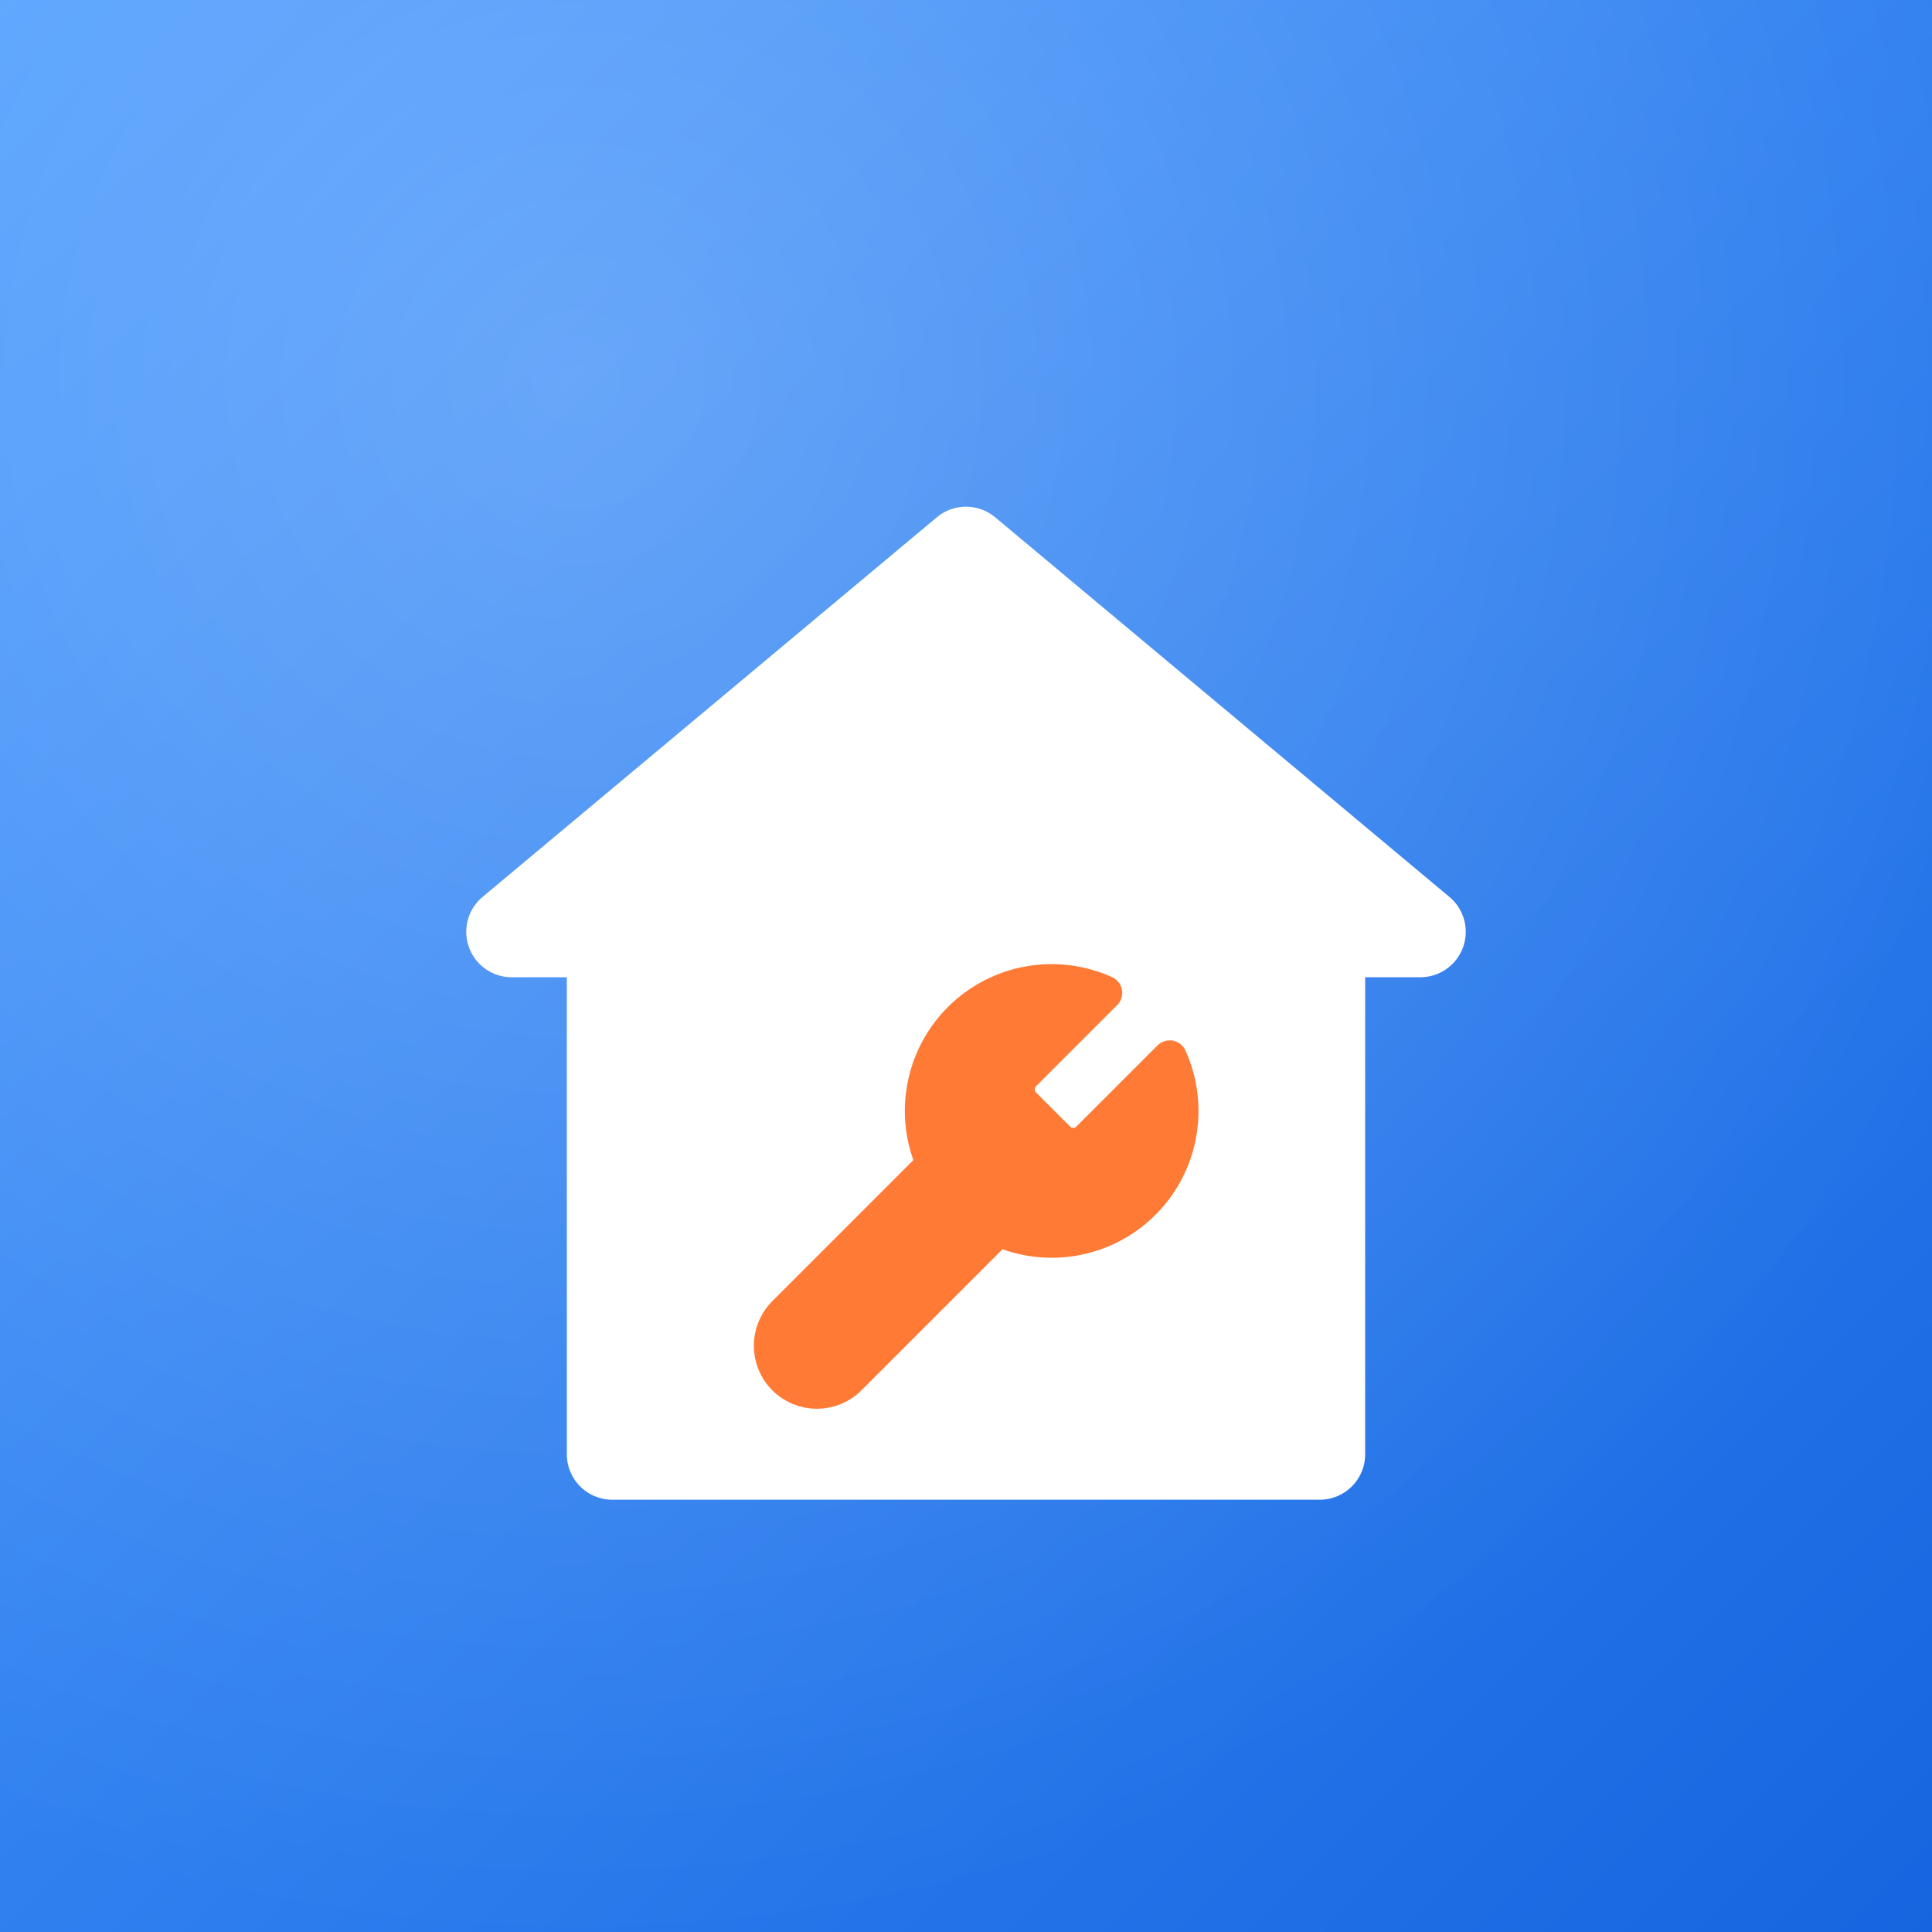
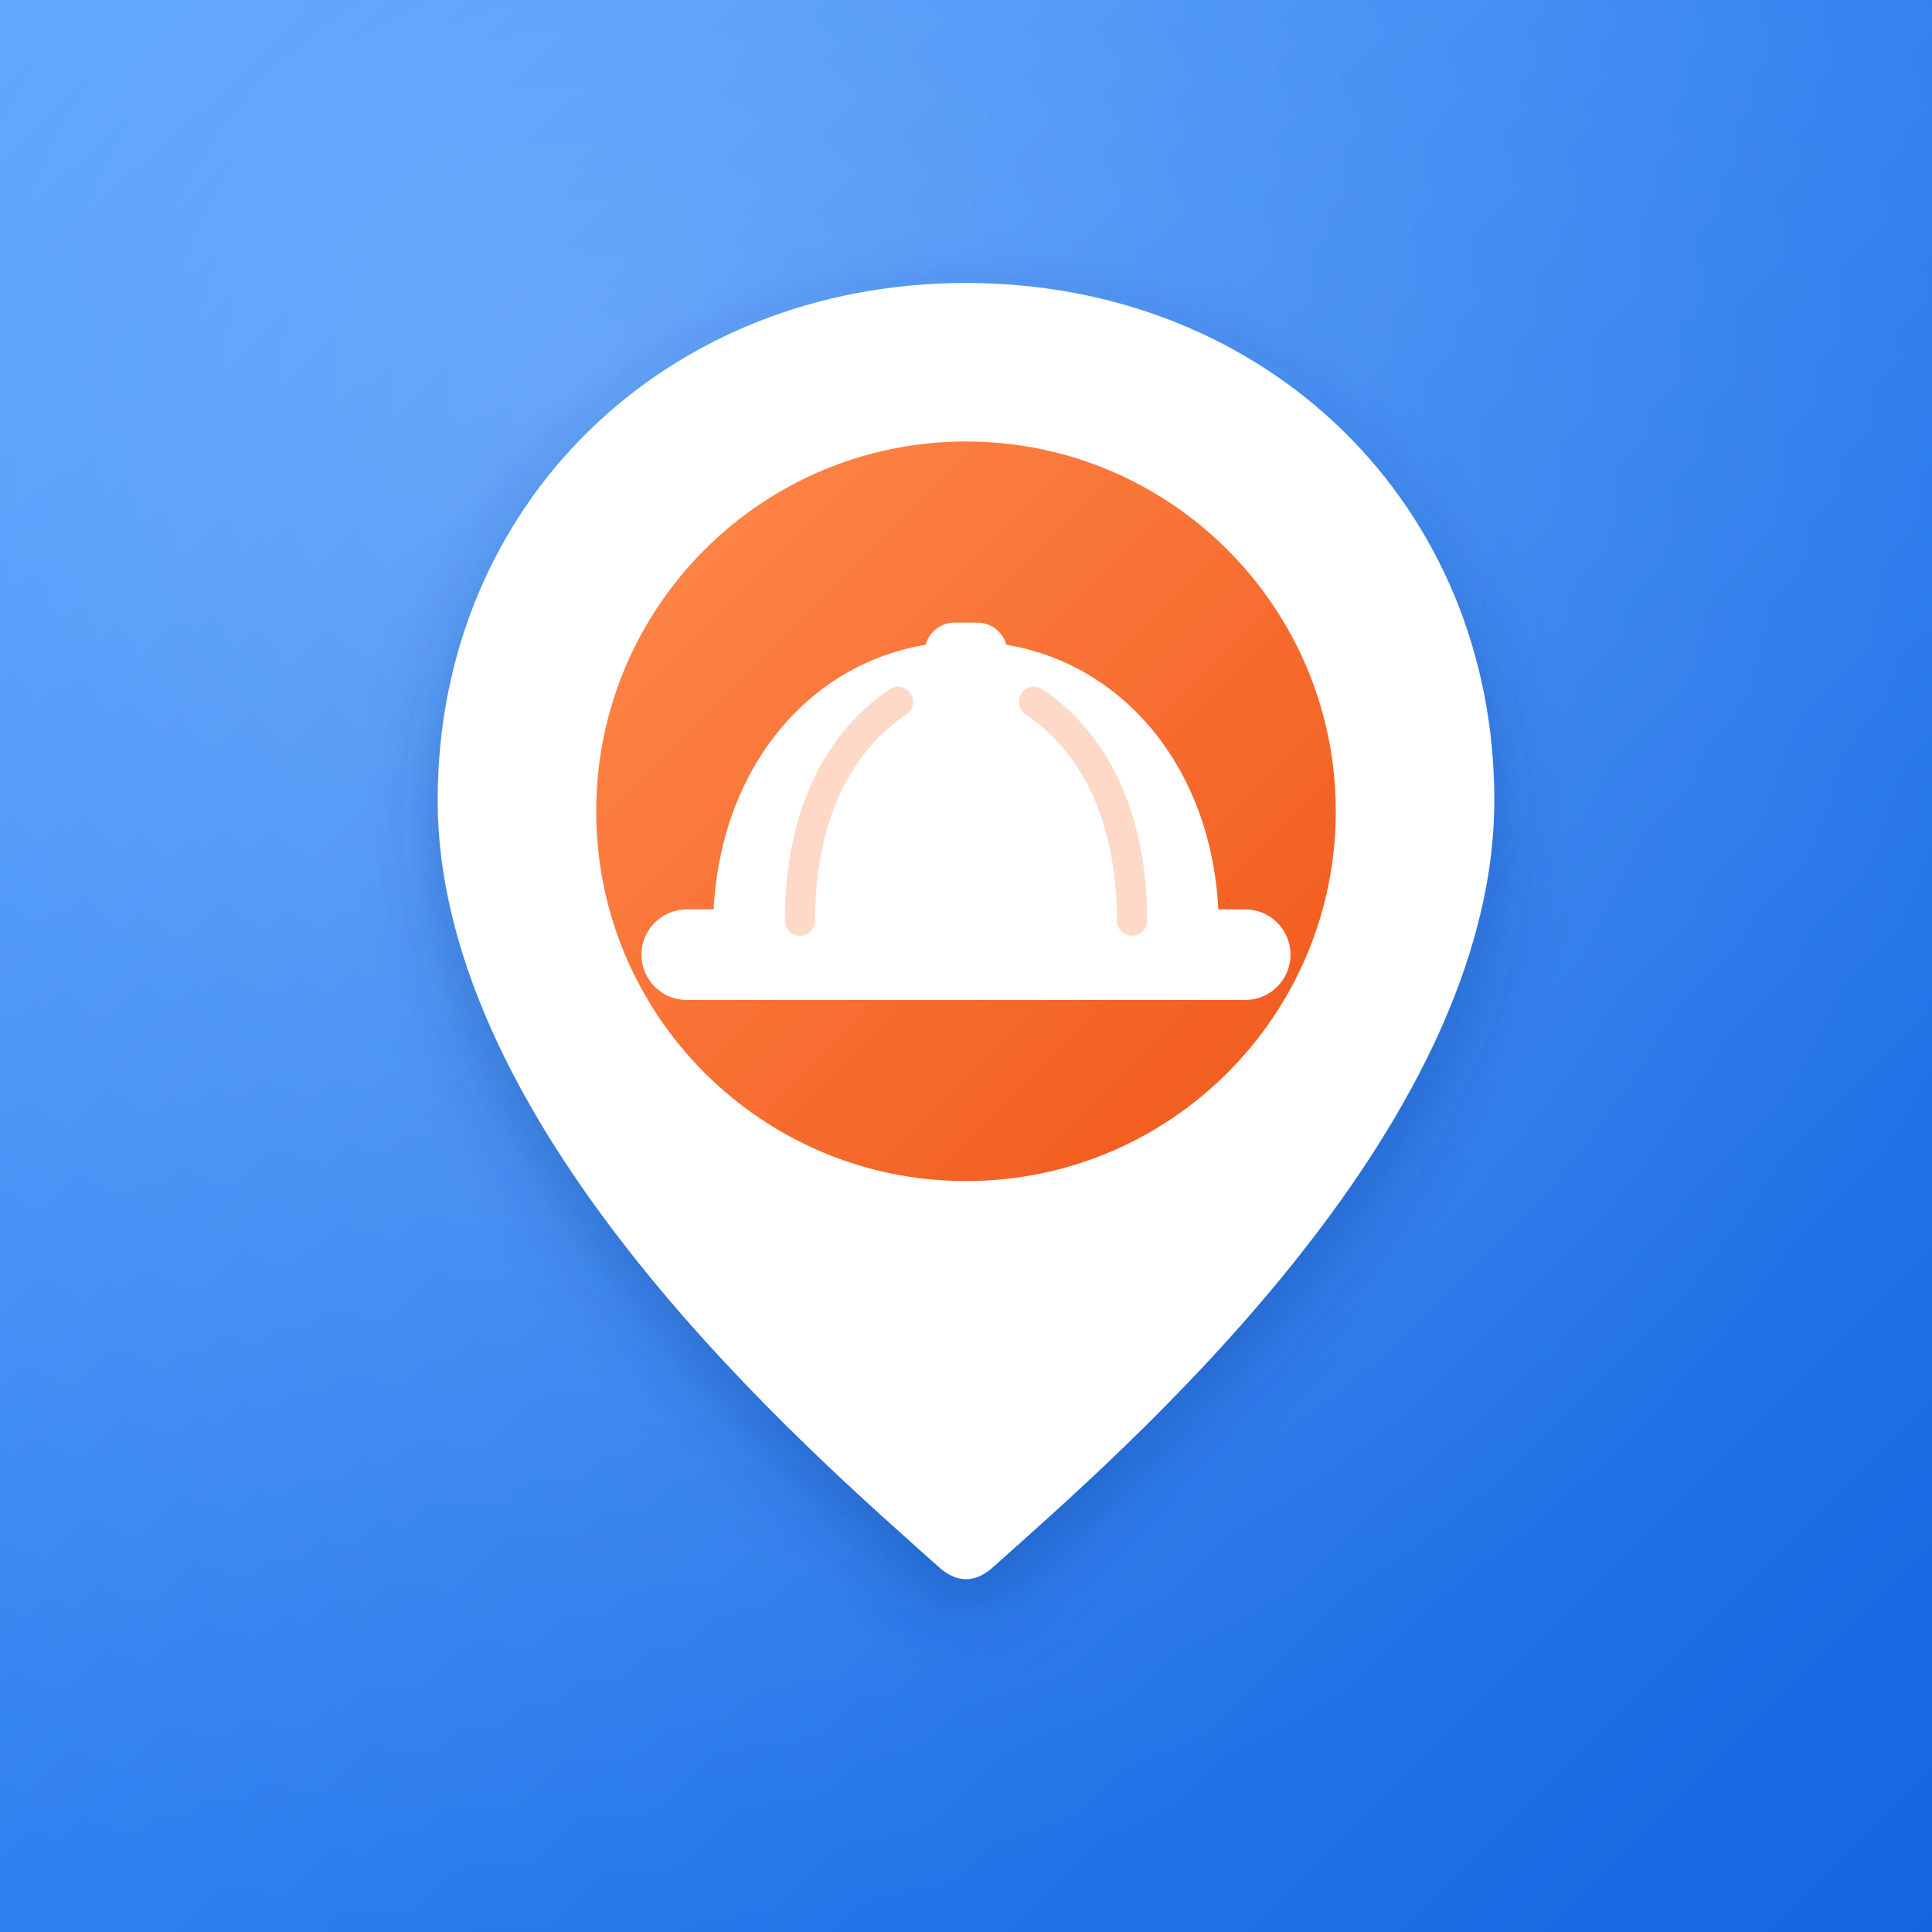
<svg xmlns="http://www.w3.org/2000/svg" viewBox="0 0 1024 1024" width="1024" height="1024">
  <defs>
    <linearGradient id="bg" x1="0" y1="0" x2="1" y2="1">
      <stop offset="0" stop-color="#4A9BFF" />
      <stop offset="1" stop-color="#1565E0" />
    </linearGradient>
    <radialGradient id="glow" cx="0.3" cy="0.2" r="0.8">
      <stop offset="0" stop-color="#FFFFFF" stop-opacity="0.22" />
      <stop offset="1" stop-color="#FFFFFF" stop-opacity="0" />
    </radialGradient>
+     <linearGradient id="acc" x1="0" y1="0" x2="1" y2="1">
+       <stop offset="0" stop-color="#FF8A4C" />
+       <stop offset="1" stop-color="#F0561A" />
+     </linearGradient>
+     <filter id="sh" x="-20%" y="-20%" width="140%" height="140%">
+       <feDropShadow dx="0" dy="16" stdDeviation="20" flood-color="#0B3B8C" flood-opacity="0.35" />
+     </filter>
  </defs>
  <rect width="1024" height="1024" fill="url(#bg)" />
  <rect width="1024" height="1024" fill="url(#glow)" />
-   <g transform="translate(512 530) scale(0.86) translate(-512 -512)">
-     <path d="M512 236 L792 470 L730 470 L730 792 L294 792 L294 470 L232 470 Z" fill="#FFFFFF" stroke="#FFFFFF" stroke-width="56" stroke-linejoin="round" />
-     <g transform="translate(352 474) scale(13.3)">
-       <path d="M14.7 6.3a1 1 0 0 0 0 1.4l1.6 1.6a1 1 0 0 0 1.4 0l3.77-3.77a6 6 0 0 1-7.94 7.94l-6.91 6.91a2.12 2.12 0 0 1-3-3l6.91-6.91a6 6 0 0 1 7.94-7.94l-3.76 3.76z" fill="#FF7A35" stroke="#FF7A35" stroke-width="1.6" stroke-linejoin="round" stroke-linecap="round" />
-     </g>
+   <g filter="url(#sh)">
+     <path d="M512 150 C352 150 232 268 232 424 C232 600 430 770 497 830 Q512 844 527 830 C594 770 792 600 792 424 C792 268 672 150 512 150 Z" fill="#FFFFFF" />
+     <circle cx="512" cy="430" r="196" fill="url(#acc)" />
+     <path d="M378 492 C378 404 436 340 512 340 C588 340 646 404 646 492 Z" fill="#FFFFFF" />
+     <rect x="340" y="482" width="344" height="48" rx="24" fill="#FFFFFF" />
+     <rect x="490" y="330" width="44" height="164" rx="16" fill="#FFFFFF" />
+     <path d="M424 488 C424 430 446 392 476 372" fill="none" stroke="#FFD9C7" stroke-width="16" stroke-linecap="round" />
+     <path d="M600 488 C600 430 578 392 548 372" fill="none" stroke="#FFD9C7" stroke-width="16" stroke-linecap="round" />
  </g>
</svg>
